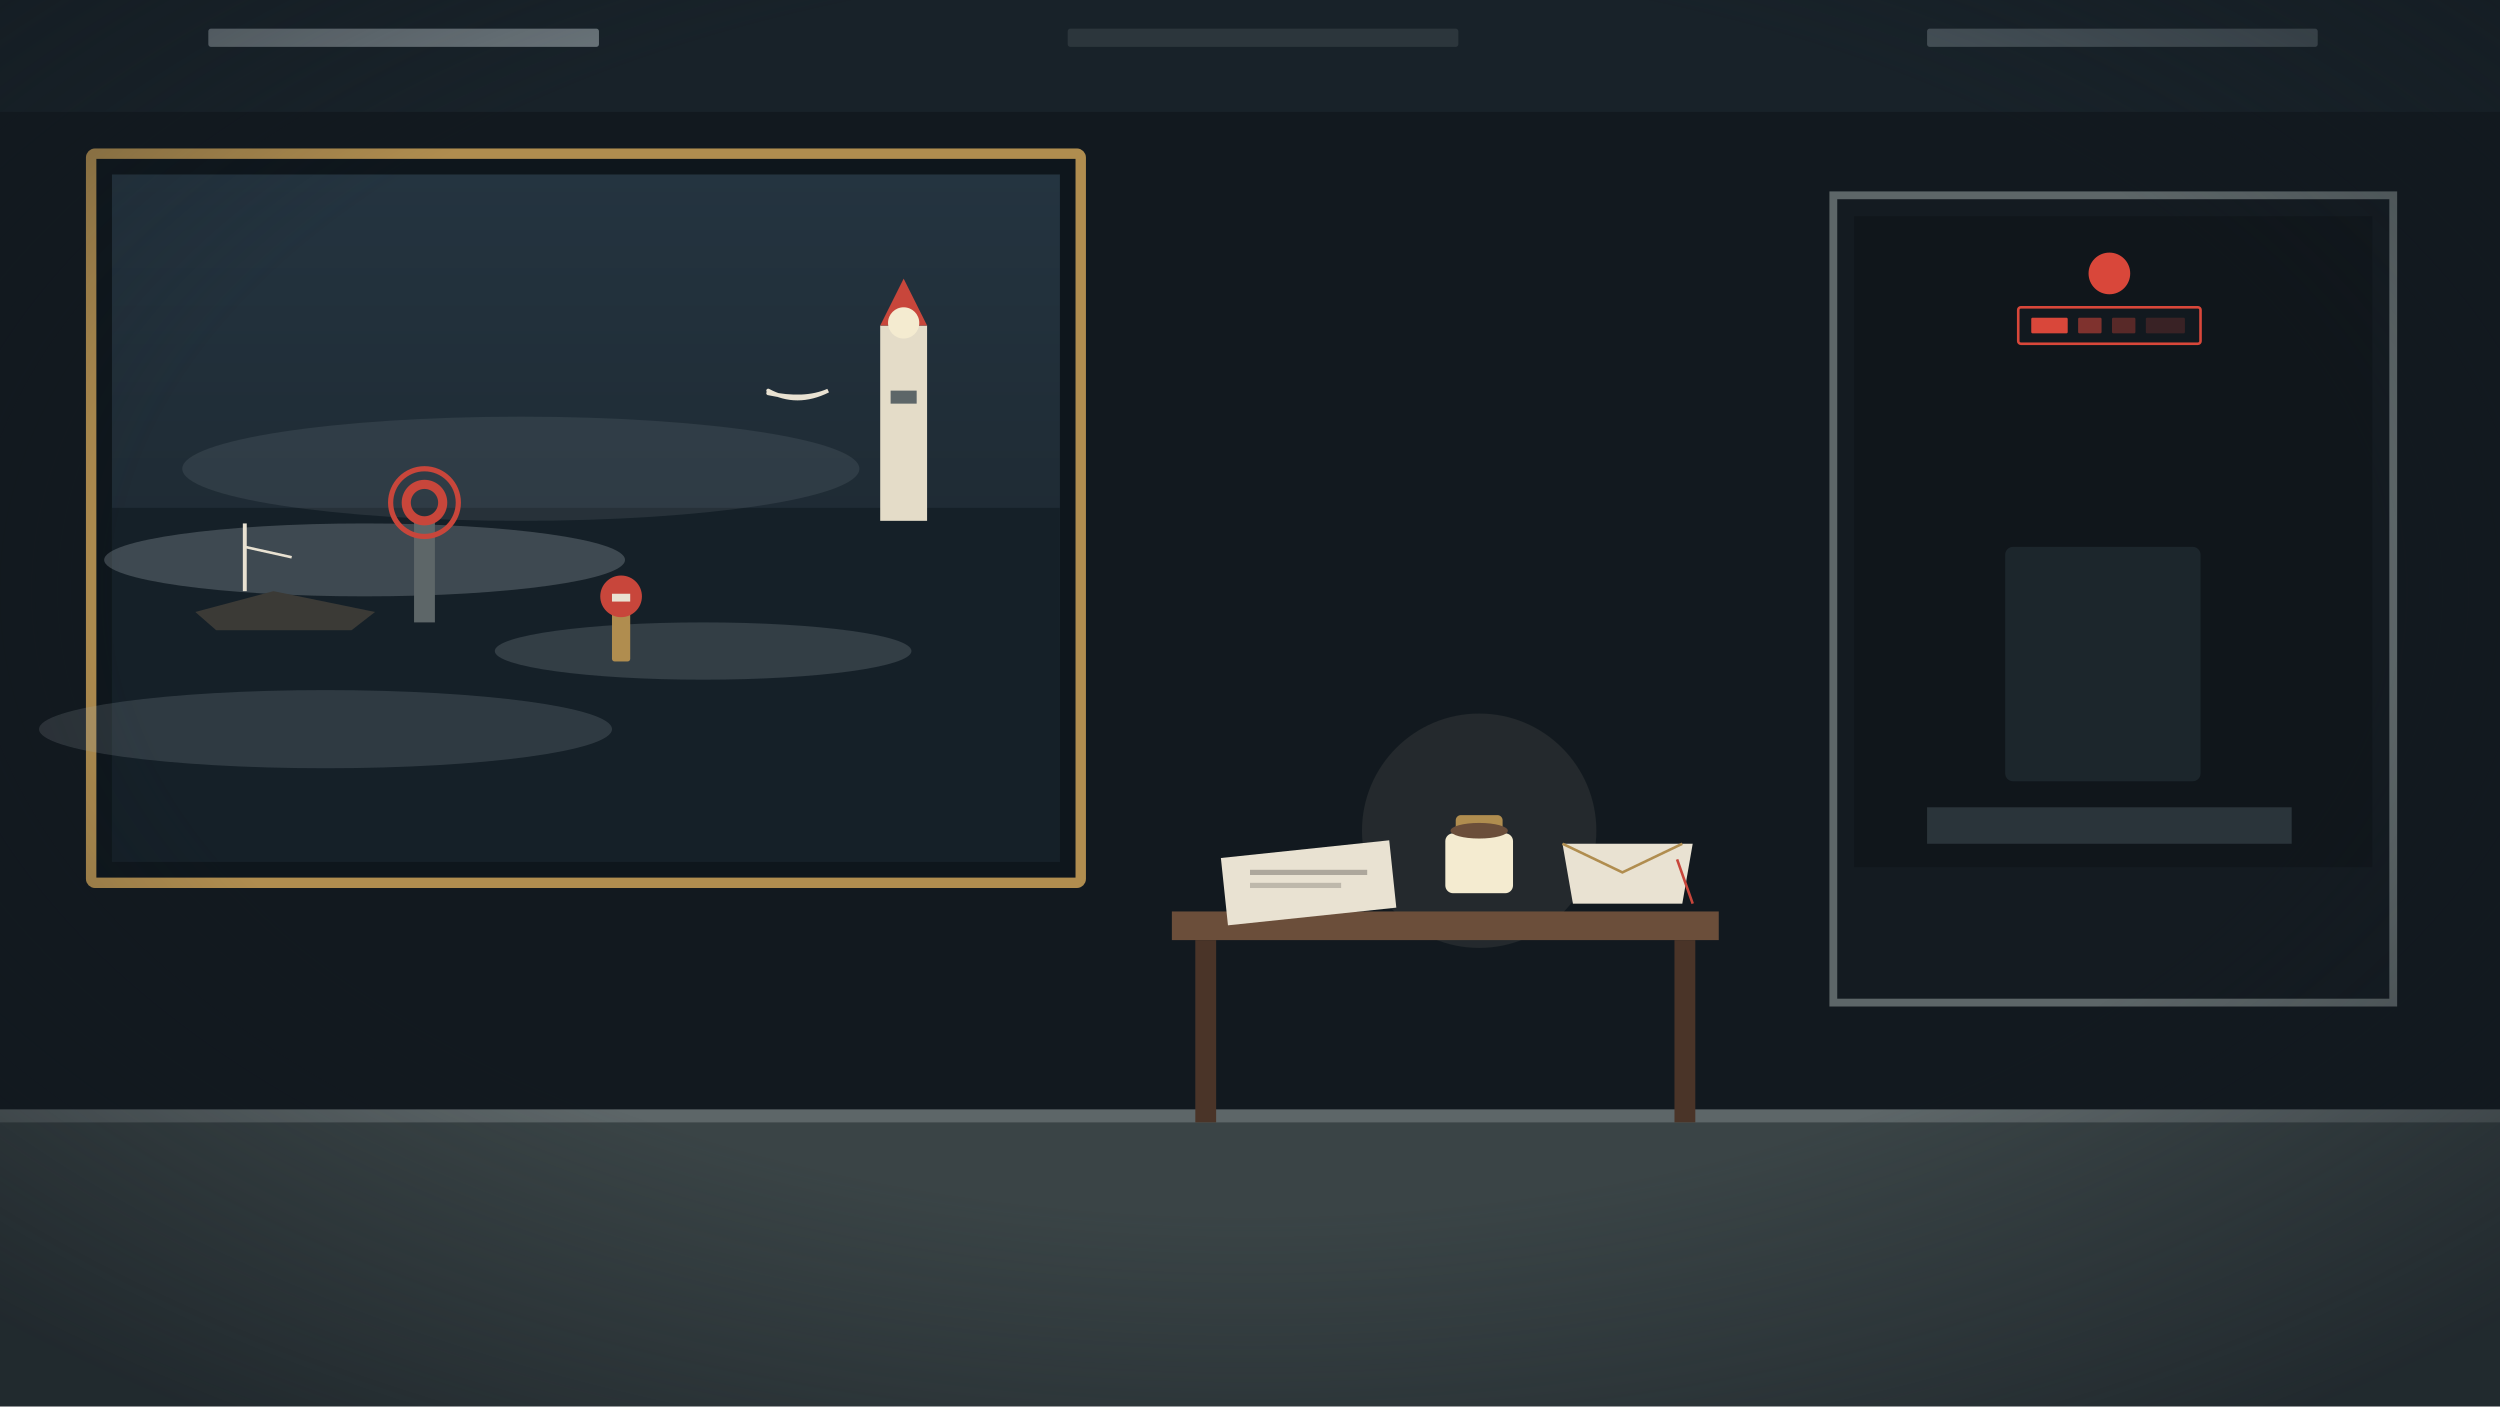
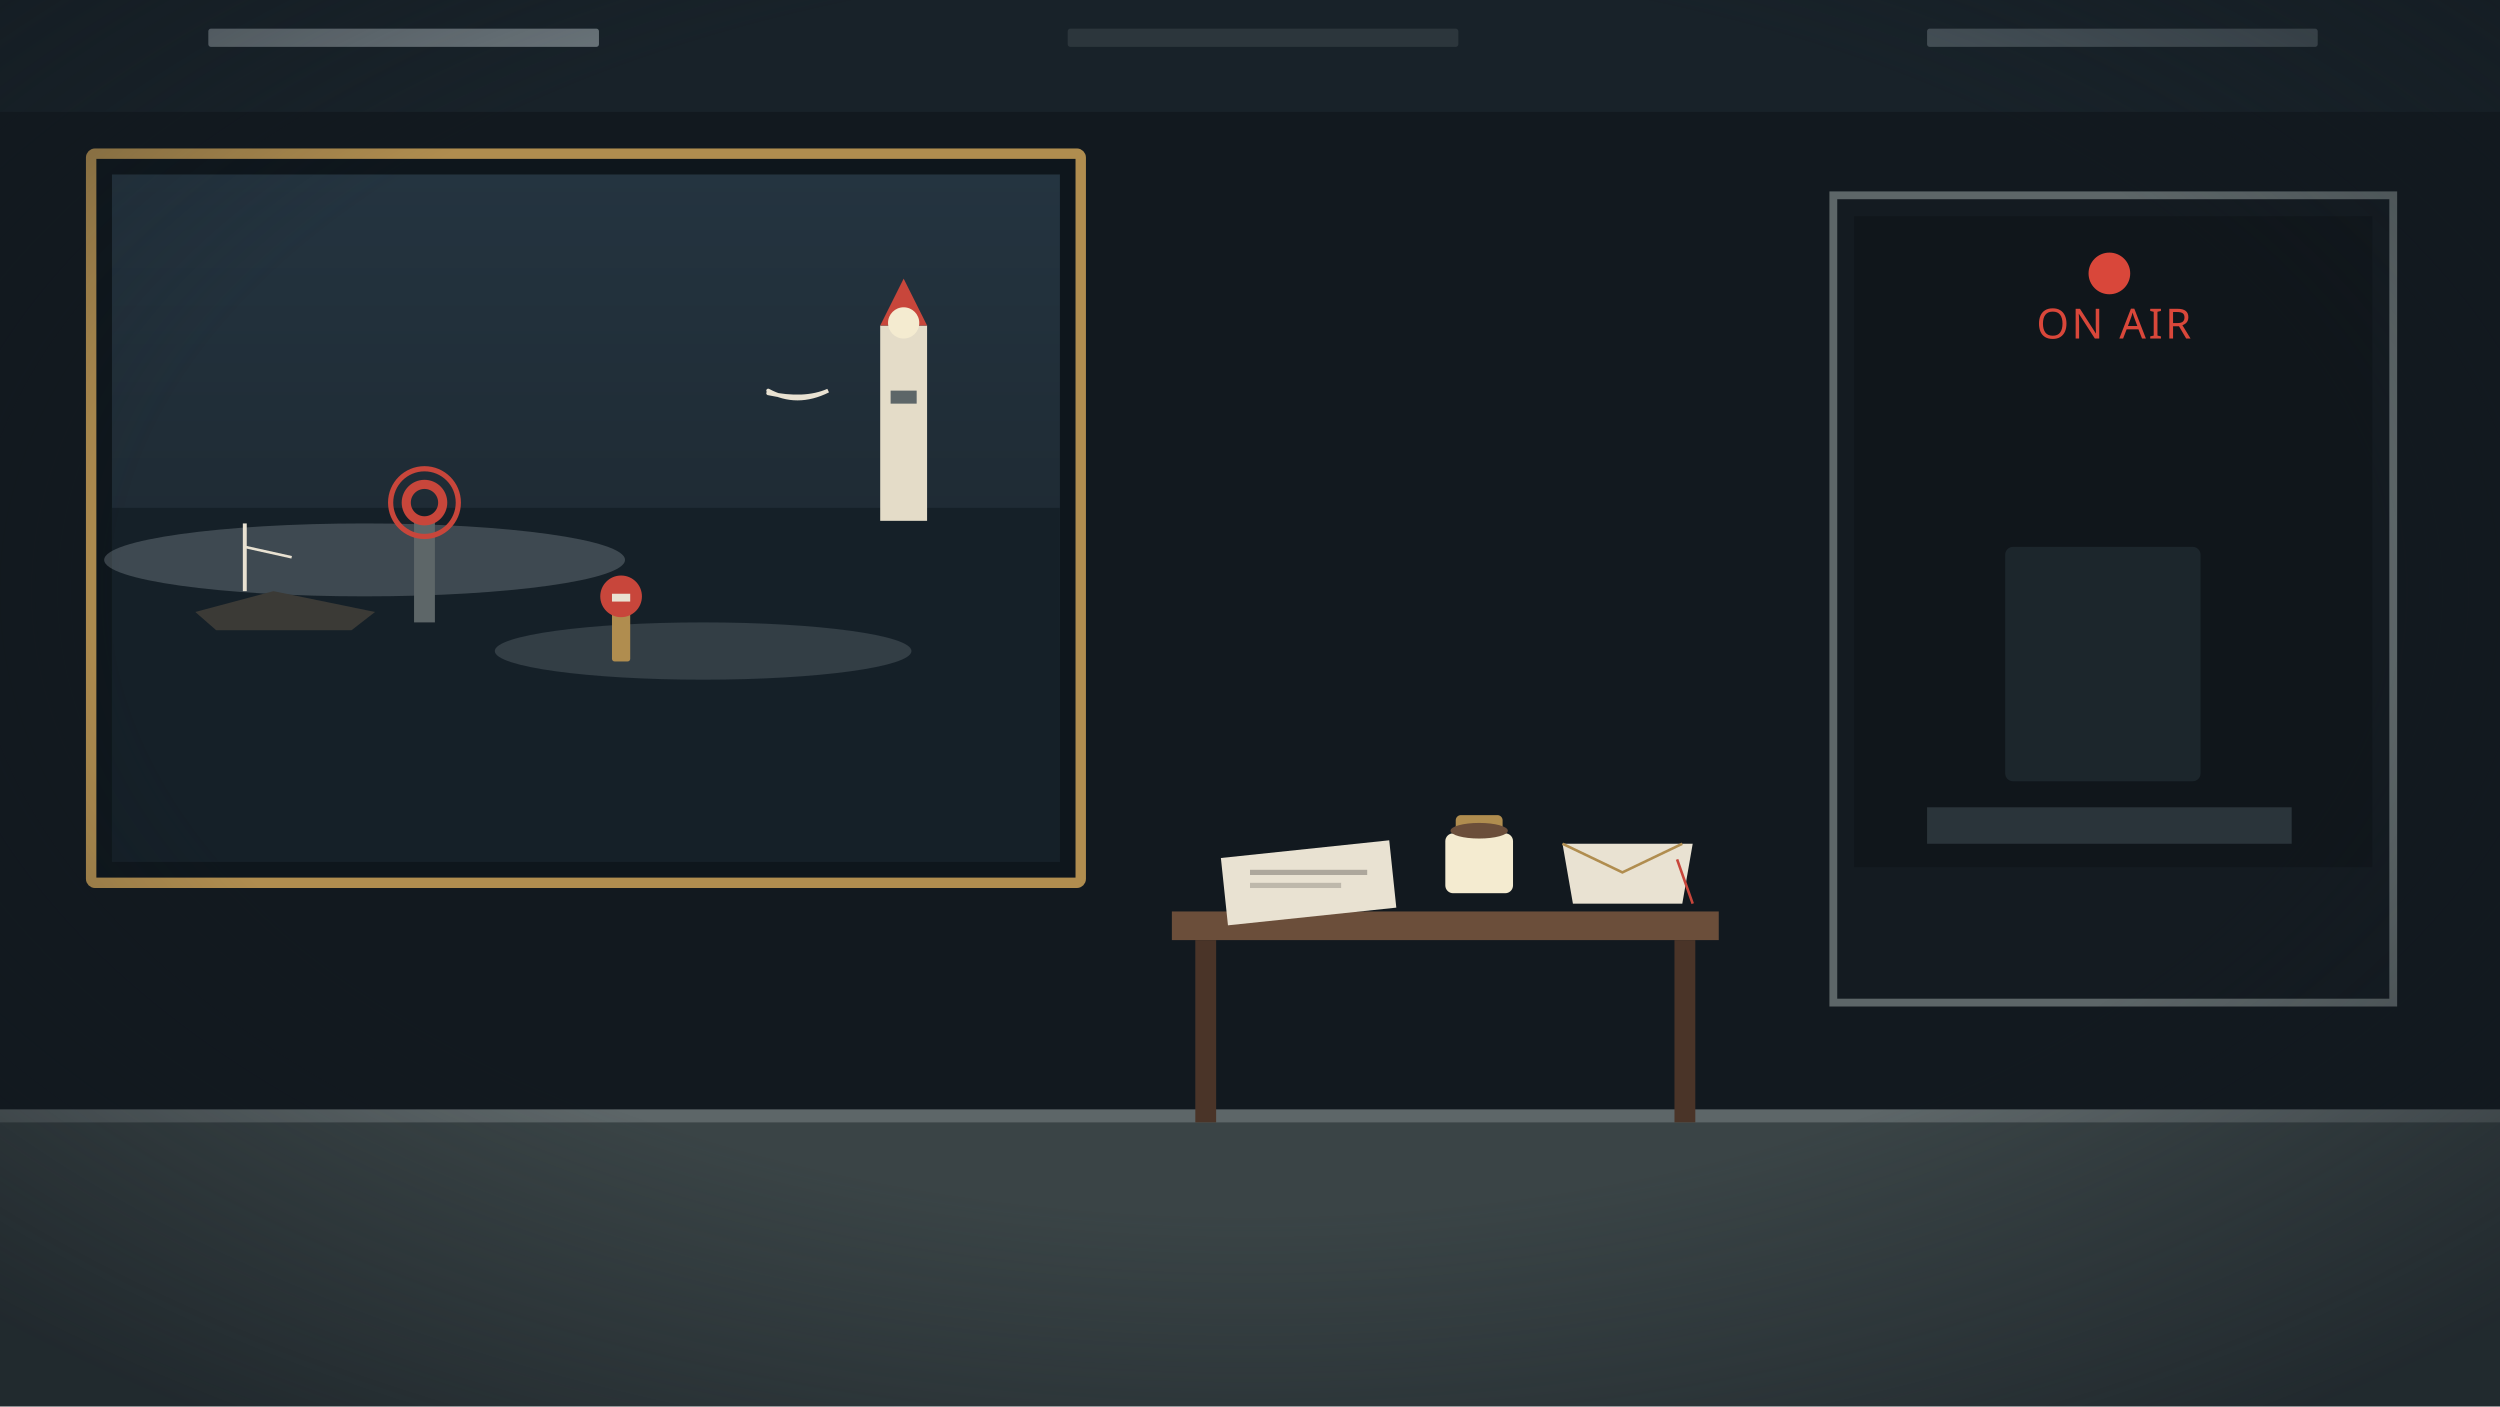
<svg xmlns="http://www.w3.org/2000/svg" width="1920" height="1080" viewBox="0 0 1920 1080">
  <defs>
    <radialGradient id="vig" cx="50%" cy="42%" r="72%">
      <stop offset="62%" stop-color="#12191F" stop-opacity="0" />
      <stop offset="100%" stop-color="#12191F" stop-opacity="0.62" />
    </radialGradient>
    <linearGradient id="sea" x1="0" y1="0" x2="0" y2="1">
      <stop offset="0%" stop-color="#243440" />
      <stop offset="55%" stop-color="#1E2A33" />
      <stop offset="100%" stop-color="#12191F" />
    </linearGradient>
  </defs>
  <rect width="1920" height="1080" fill="#12191F" />
  <rect width="1920" height="86" fill="#182229" />
  <rect x="160" y="22" width="300" height="14" rx="2" fill="#BFCAD0" opacity="0.5" />
  <rect x="820" y="22" width="300" height="14" rx="2" fill="#2c363c" />
  <rect x="1480" y="22" width="300" height="14" rx="2" fill="#BFCAD0" opacity="0.28" />
  <rect y="860" width="1920" height="220" fill="#3a4446" />
  <rect y="852" width="1920" height="10" fill="#5D6668" />
  <rect x="70" y="118" width="760" height="560" rx="3" fill="#0e161c" stroke="#B08D4F" stroke-width="8" />
  <rect x="86" y="134" width="728" height="528" fill="url(#sea)" />
  <rect x="86" y="390" width="728" height="272" fill="#152028" />
  <ellipse cx="280" cy="430" rx="200" ry="28" fill="#A9B4B9" opacity="0.28" />
  <ellipse cx="540" cy="500" rx="160" ry="22" fill="#A9B4B9" opacity="0.2" />
-   <ellipse cx="400" cy="360" rx="260" ry="40" fill="#A9B4B9" opacity="0.12" />
-   <ellipse cx="250" cy="560" rx="220" ry="30" fill="#A9B4B9" opacity="0.18" />
-   <circle cx="1136" cy="638" r="90" fill="#EDE6C8" opacity="0.08" />
  <path d="M150 470 l60 -16 78 16 -18 14 h-104 z" fill="#3B3A36" />
  <path d="M188 454 v-52" stroke="#E9E2D2" stroke-width="3" />
  <path d="M188 420 l36 8" stroke="#E9E2D2" stroke-width="2" />
  <rect x="318" y="400" width="16" height="78" fill="#5D6668" />
  <circle cx="326" cy="386" r="14" fill="none" stroke="#C8463B" stroke-width="7" />
  <circle cx="326" cy="386" r="26" fill="none" stroke="#C8463B" stroke-width="4" />
  <rect x="470" y="468" width="14" height="40" rx="2" fill="#B08D4F" />
  <circle cx="477" cy="458" r="16" fill="#C8463B" />
  <rect x="470" y="456" width="14" height="6" fill="#E9E2D2" />
  <path d="M590 300 q22 12 46 0 q-18 8 -46 2" fill="none" stroke="#E9E2D2" stroke-width="3" stroke-linecap="round" />
  <rect x="676" y="250" width="36" height="150" fill="#E4DCC8" />
  <polygon points="676,250 712,250 694,214" fill="#C8463B" />
  <circle cx="694" cy="248" r="12" fill="#F4EBD0" />
  <rect x="684" y="300" width="20" height="10" fill="#5D6668" />
  <rect x="900" y="700" width="420" height="22" fill="#6B4E3A" />
  <rect x="918" y="722" width="16" height="140" fill="#4a3428" />
  <rect x="1286" y="722" width="16" height="140" fill="#4a3428" />
  <rect x="940" y="652" width="130" height="52" fill="#E9E2D2" transform="rotate(-6 1005 678)" />
  <rect x="960" y="668" width="90" height="4" fill="#3B3A36" opacity="0.35" />
  <rect x="960" y="678" width="70" height="4" fill="#3B3A36" opacity="0.25" />
  <rect x="1110" y="640" width="52" height="46" rx="6" fill="#F4EBD0" />
  <rect x="1118" y="626" width="36" height="16" rx="4" fill="#B08D4F" />
  <ellipse cx="1136" cy="638" rx="22" ry="6" fill="#6B4E3A" />
  <path d="M1200 648 h100 l-8 46 h-84 z" fill="#E9E2D2" />
  <path d="M1200 648 l46 22 46 -22" fill="none" stroke="#B08D4F" stroke-width="2" />
  <path d="M1288 660 l12 34" stroke="#C8463B" stroke-width="2" />
  <rect x="1408" y="150" width="430" height="620" fill="#141b21" stroke="#5D6668" stroke-width="6" />
  <rect x="1424" y="166" width="398" height="500" fill="#10161b" />
  <circle cx="1620" cy="210" r="16" fill="#D9473A" />
-   <rect x="1550" y="236" width="140" height="28" rx="2" fill="#12191F" stroke="#D9473A" stroke-width="2" />
-   <rect x="1560" y="244" width="28" height="12" rx="1" fill="#D9473A" />
-   <rect x="1596" y="244" width="18" height="12" rx="1" fill="#D9473A" opacity="0.55" />
-   <rect x="1622" y="244" width="18" height="12" rx="1" fill="#D9473A" opacity="0.35" />
-   <rect x="1648" y="244" width="30" height="12" rx="1" fill="#D9473A" opacity="0.2" />
+   <text x="1564" y="260" fill="#D9473A" font-family="sans-serif" font-size="32" letter-spacing="2">ON AIR</text>
  <rect x="1540" y="420" width="150" height="180" rx="6" fill="#1c262c" />
  <rect x="1480" y="620" width="280" height="28" fill="#2a343a" />
  <rect width="1920" height="1080" fill="url(#vig)" />
</svg>
